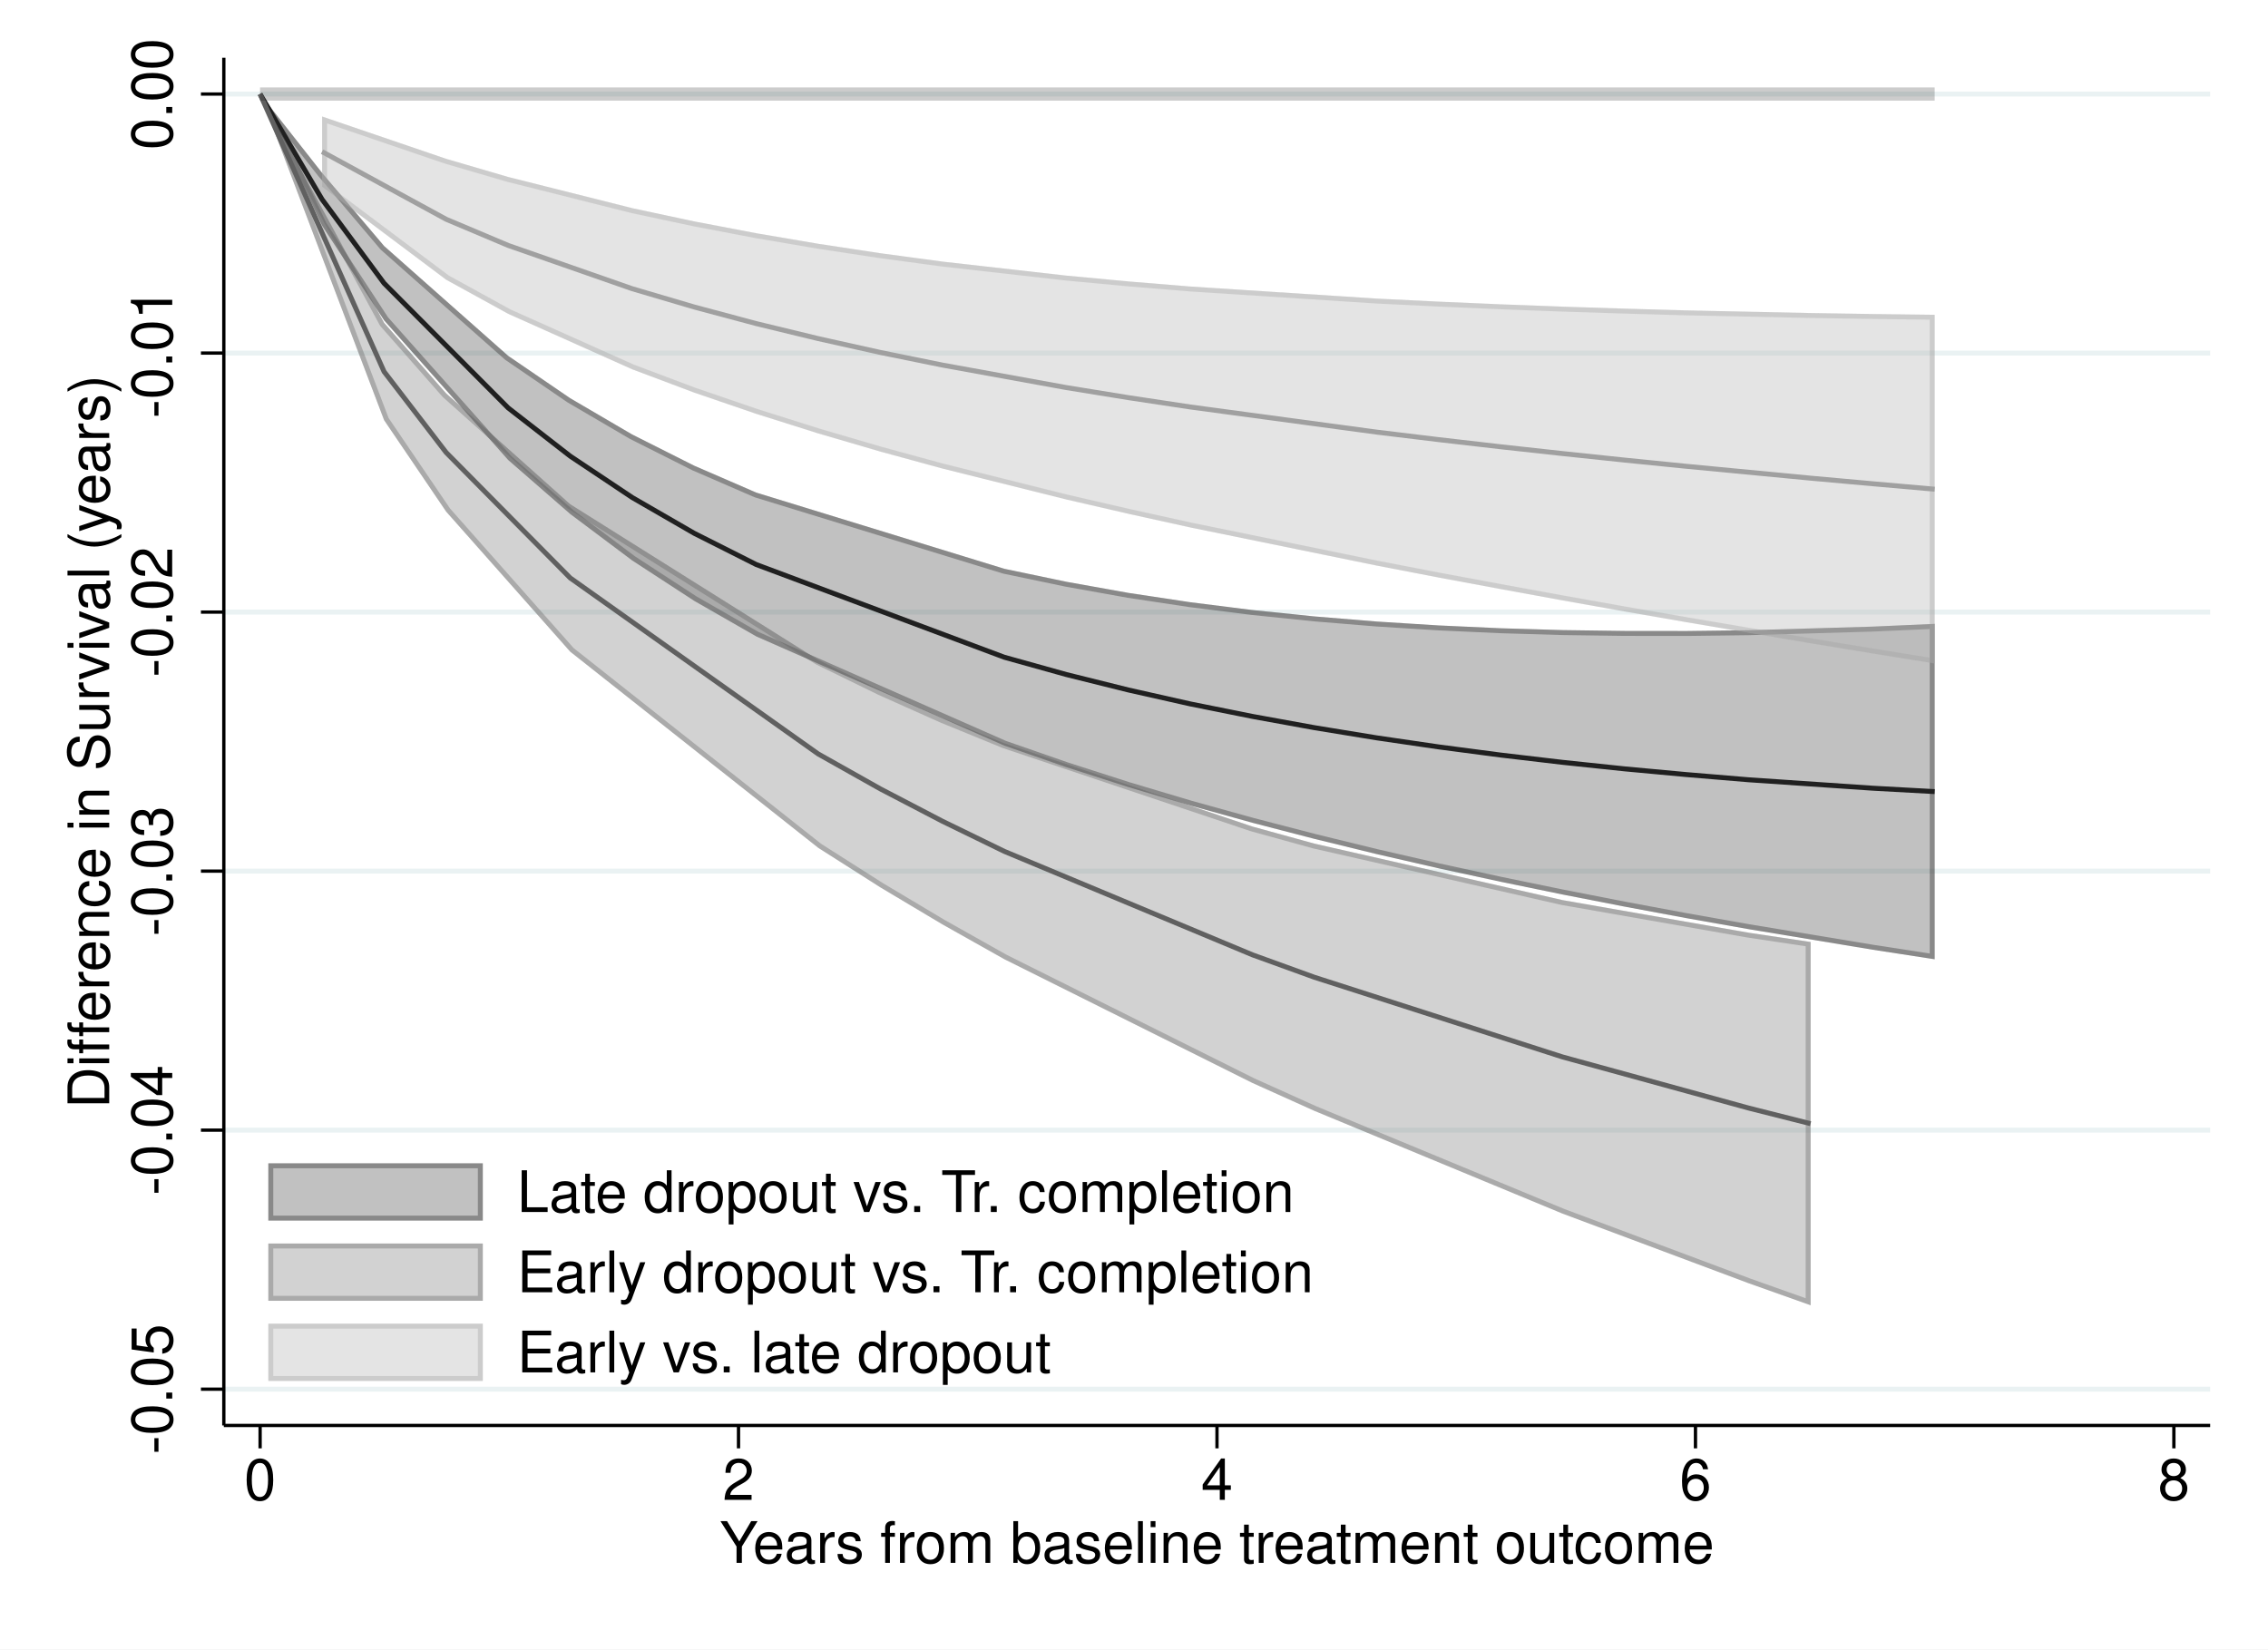
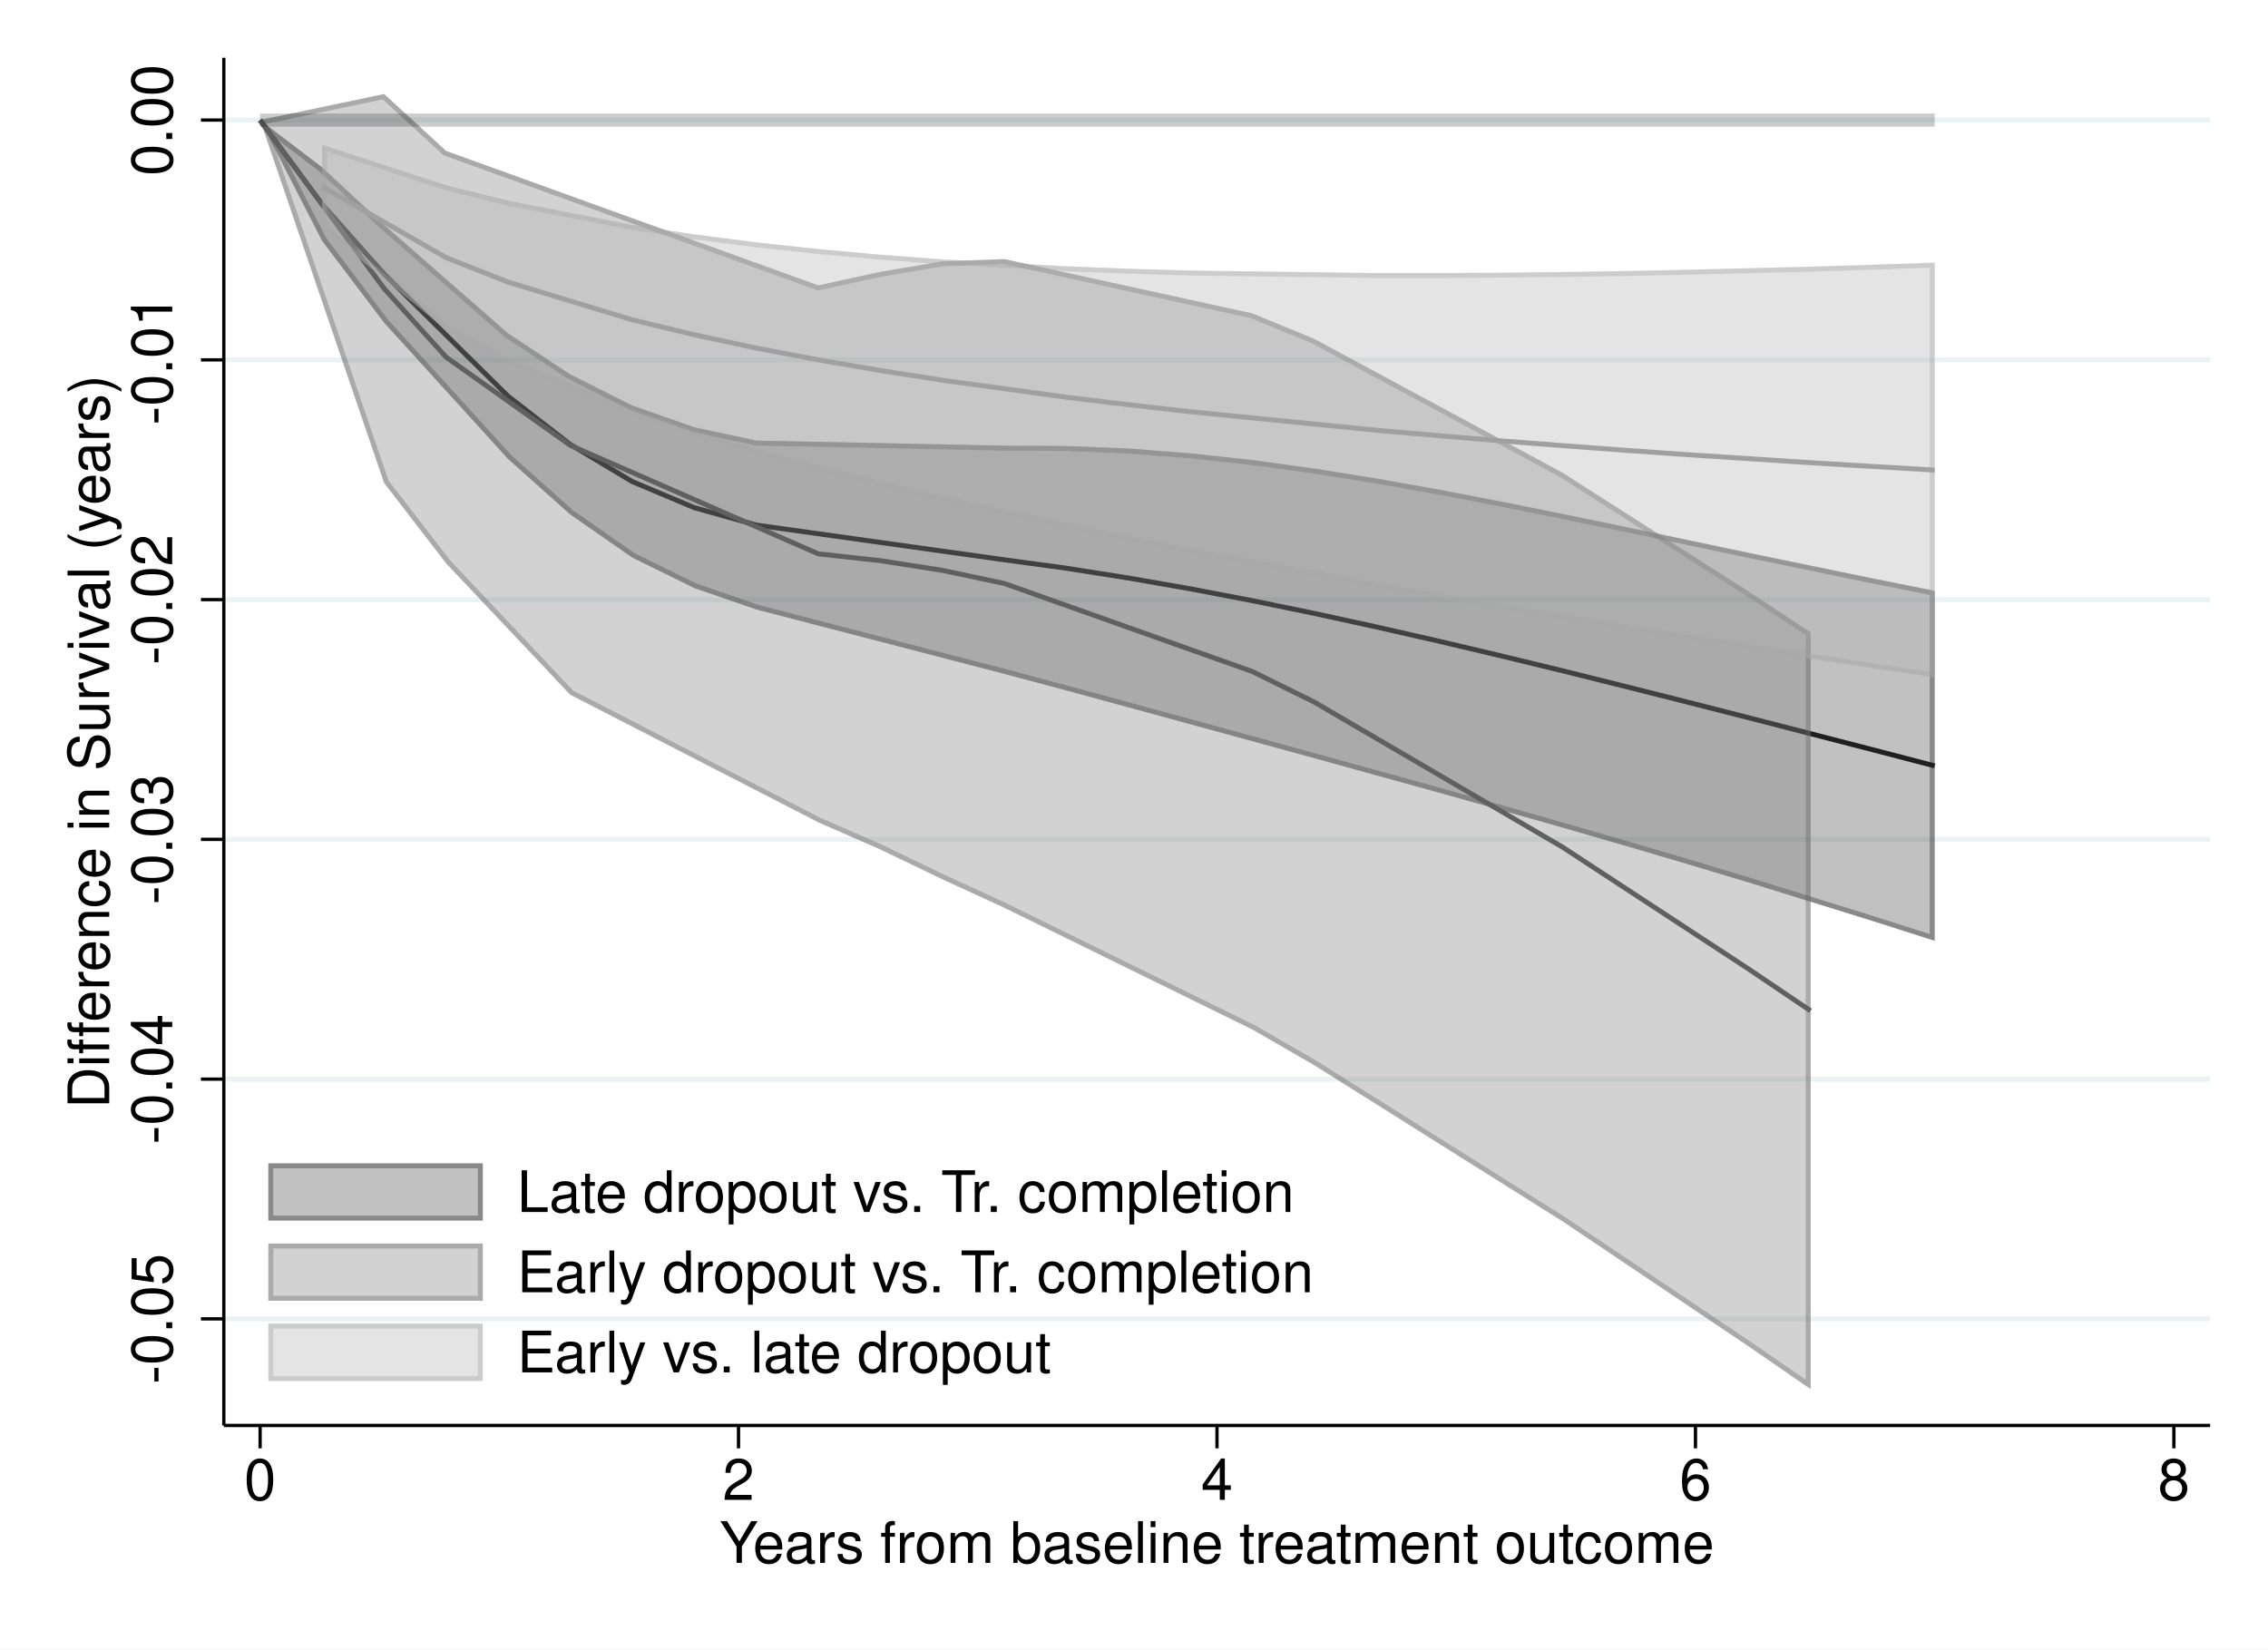
<svg xmlns="http://www.w3.org/2000/svg" xmlns:xlink="http://www.w3.org/1999/xlink" version="1.1" width="5.50in" height="4.00in" viewBox="0 0 3960 2880">
  <rect x="0" y="0" width="3960" height="2880" style="fill:#FFFFFF;stroke:none" />
  <rect x="0.00" y="0.00" width="3959.88" height="2880.00" style="fill:#FFFFFF" />
  <rect x="2.88" y="2.88" width="3954.12" height="2874.24" style="fill:none;stroke:#FFFFFF;stroke-width:5.76" />
  <rect x="390.80" y="100.86" width="3468.22" height="2388.33" style="fill:#FFFFFF" />
  <rect x="393.68" y="103.74" width="3462.46" height="2382.57" style="fill:none;stroke:#FFFFFF;stroke-width:5.76" />
-   <line x1="390.80" y1="2425.82" x2="3859.02" y2="2425.82" style="stroke:#EAF2F3;stroke-width:8.64" />
-   <line x1="390.80" y1="1973.50" x2="3859.02" y2="1973.50" style="stroke:#EAF2F3;stroke-width:8.64" />
-   <line x1="390.80" y1="1521.18" x2="3859.02" y2="1521.18" style="stroke:#EAF2F3;stroke-width:8.64" />
-   <line x1="390.80" y1="1068.86" x2="3859.02" y2="1068.86" style="stroke:#EAF2F3;stroke-width:8.64" />
-   <line x1="390.80" y1="616.54" x2="3859.02" y2="616.54" style="stroke:#EAF2F3;stroke-width:8.64" />
-   <line x1="390.80" y1="164.22" x2="3859.02" y2="164.22" style="stroke:#EAF2F3;stroke-width:8.64" />
+   <line x1="390.80" y1="2303.06" x2="3859.02" y2="2303.06" style="stroke:#EAF2F3;stroke-width:8.64" />
+   <line x1="390.80" y1="1884.40" x2="3859.02" y2="1884.40" style="stroke:#EAF2F3;stroke-width:8.64" />
+   <line x1="390.80" y1="1465.74" x2="3859.02" y2="1465.74" style="stroke:#EAF2F3;stroke-width:8.64" />
+   <line x1="390.80" y1="1047.08" x2="3859.02" y2="1047.08" style="stroke:#EAF2F3;stroke-width:8.64" />
+   <line x1="390.80" y1="628.42" x2="3859.02" y2="628.42" style="stroke:#EAF2F3;stroke-width:8.64" />
+   <line x1="390.80" y1="209.64" x2="3859.02" y2="209.64" style="stroke:#EAF2F3;stroke-width:8.64" />
  <defs>
-     <path id="path_MWyYFChA" d="M454.16 164.22 L454.16 164.22 L562.44 394.03 L670.73 559.49 L887.29 803.16 L995.57 897.46 L1103.85 978.65 L1212.13 1049.19 L1320.54 1111.31 L1753.66 1302.01 L1861.94 1339.64 L1970.22 1374.41 L2078.51 1406.71 L2186.79 1436.78 L2295.07 1464.87 L2403.35 1491.36 L2511.63 1516.23 L2620.03 1539.75 L2728.32 1562.02 L2836.60 1583.18 L2944.88 1603.36 L3053.16 1622.54 L3269.72 1658.43 L3378.00 1675.13 L3378.00 1089.41 L3269.72 1094.23 L3053.16 1100.54 L2944.88 1101.90 L2836.60 1101.78 L2728.32 1100.30 L2620.03 1097.08 L2511.63 1092.13 L2403.35 1085.32 L2295.07 1076.41 L2186.79 1065.27 L2078.51 1051.66 L1970.22 1035.32 L1861.94 1015.90 L1753.66 993.25 L1320.54 860.21 L1212.13 813.19 L1103.85 758.73 L995.57 695.37 L887.29 621.37 L670.73 429.67 L562.44 301.96 L454.16 164.22 L454.16 164.22 Z" stroke-linejoin="round" />
+     <path id="path_VYRkDLLo" d="M454.16 209.64 L454.16 209.64 L562.44 420.64 L670.73 563.58 L887.29 801.68 L995.57 898.33 L1103.85 973.57 L1212.13 1026.79 L1320.54 1064.28 L1753.66 1176.78 L1861.94 1205.73 L1970.22 1235.19 L2078.51 1264.76 L2186.79 1294.34 L2295.07 1324.04 L2403.35 1353.99 L2511.63 1383.94 L2620.03 1414.38 L2728.32 1445.20 L2836.60 1476.51 L2944.88 1508.44 L3053.16 1540.98 L3269.72 1608.31 L3378.00 1642.83 L3378.00 1031.74 L3269.72 1010.08 L3053.16 965.40 L2944.88 942.63 L2836.60 919.86 L2728.32 897.46 L2620.03 875.68 L2511.63 854.89 L2403.35 835.59 L2295.07 818.26 L2186.79 803.41 L2078.51 791.65 L1970.22 783.24 L1861.94 778.78 L1753.66 778.29 L1320.54 769.38 L1212.13 746.11 L1103.85 708.12 L995.57 653.67 L887.29 582.26 L670.73 392.92 L562.44 292.18 L454.16 209.64 L454.16 209.64 Z" stroke-linejoin="round" />
  </defs>
  <defs>
-     <clipPath id="clipPath_wcgjZtrs">
-       <use xlink:href="#path_MWyYFChA" />
+     <clipPath id="clipPath_BXJcOiLV">
+       <use xlink:href="#path_VYRkDLLo" />
    </clipPath>
  </defs>
-   <use xlink:href="#path_MWyYFChA" style="stroke:none;fill:#4D4D4D;fill-opacity:0.35" />
-   <use xlink:href="#path_MWyYFChA" style="fill:none;stroke:#202020;stroke-opacity:0.35;stroke-width:17.28" clip-path="url(#clipPath_wcgjZtrs)" />
-   <path d=" M454.04 164.22 L562.32 348.12 L670.60 494.64 L887.29 712.33 L995.57 796.48 L1103.85 868.75 L1212.13 931.25 L1320.41 985.82 L1753.54 1147.69 L1861.82 1177.89 L1970.22 1204.87 L2078.51 1229.25 L2186.79 1251.03 L2295.07 1270.70 L2403.35 1288.40 L2511.63 1304.24 L2619.91 1318.47 L2728.19 1331.22 L2836.47 1342.61 L2944.76 1352.63 L3053.04 1361.66 L3269.72 1376.39 L3378.00 1382.33" stroke-linejoin="round" style="fill:none;stroke:#202020;stroke-width:8.64" />
+   <use xlink:href="#path_VYRkDLLo" style="stroke:none;fill:#4D4D4D;fill-opacity:0.35" />
+   <use xlink:href="#path_VYRkDLLo" style="fill:none;stroke:#202020;stroke-opacity:0.35;stroke-width:17.28" clip-path="url(#clipPath_BXJcOiLV)" />
+   <path d=" M454.04 209.76 L562.32 356.53 L670.60 478.31 L887.29 692.03 L995.57 776.06 L1103.85 840.91 L1212.13 886.45 L1320.41 916.89 L1753.54 977.53 L1861.82 992.26 L1970.22 1009.34 L2078.51 1028.27 L2186.79 1048.94 L2295.07 1071.21 L2403.35 1094.85 L2511.63 1119.48 L2619.91 1145.09 L2728.19 1171.33 L2836.47 1198.31 L2944.76 1225.66 L3053.04 1253.26 L3269.72 1309.19 L3378.00 1337.41" stroke-linejoin="round" style="fill:none;stroke:#202020;stroke-width:8.64" />
  <defs>
-     <path id="path_ksnlkFJg" d="M454.16 164.22 L454.16 164.22 L670.73 733.86 L779.01 893.38 L995.57 1137.92 L1428.82 1480.59 L1537.10 1549.52 L1645.38 1614.12 L1753.66 1675.01 L2186.79 1891.08 L2295.07 1939.84 L2728.32 2119.28 L3053.16 2240.81 L3161.44 2279.30 L3161.44 1644.94 L3053.16 1628.72 L2728.32 1571.80 L2295.07 1473.17 L2186.79 1443.34 L1753.66 1298.05 L1645.38 1253.75 L1537.10 1205.36 L1428.82 1152.52 L995.57 880.51 L779.01 686.96 L670.73 563.82 L454.16 164.22 L454.16 164.22 Z" stroke-linejoin="round" />
+     <path id="path_HpnlCLyx" d="M454.16 209.64 L454.16 209.64 L670.73 843.38 L779.01 983.72 L995.57 1213.04 L1428.82 1435.92 L1537.10 1483.31 L1645.38 1535.41 L1753.66 1585.16 L2186.79 1797.77 L2295.07 1860.27 L2728.32 2132.77 L3053.16 2351.08 L3161.44 2425.82 L3161.44 1104.26 L3053.16 1032.97 L2728.32 825.56 L2295.07 591.91 L2186.79 547.36 L1753.66 452.44 L1645.38 456.40 L1537.10 474.72 L1428.82 498.36 L995.57 341.81 L779.01 263.60 L670.73 164.22 L454.16 209.64 L454.16 209.64 Z" stroke-linejoin="round" />
  </defs>
  <defs>
-     <clipPath id="clipPath_tjQAuZwu">
-       <use xlink:href="#path_ksnlkFJg" />
+     <clipPath id="clipPath_dvNcxVnB">
+       <use xlink:href="#path_HpnlCLyx" />
    </clipPath>
  </defs>
-   <use xlink:href="#path_ksnlkFJg" style="stroke:none;fill:#808080;fill-opacity:0.35" />
-   <use xlink:href="#path_ksnlkFJg" style="fill:none;stroke:#606060;stroke-opacity:0.35;stroke-width:17.28" clip-path="url(#clipPath_tjQAuZwu)" />
-   <path d=" M454.04 164.22 L670.60 648.97 L779.01 790.17 L995.57 1009.21 L1428.69 1316.62 L1536.97 1377.50 L1645.26 1433.94 L1753.54 1486.66 L2186.79 1667.34 L2295.07 1706.57 L2728.19 1845.67 L3053.04 1934.89 L3161.32 1962.24" stroke-linejoin="round" style="fill:none;stroke:#606060;stroke-width:8.64" />
+   <use xlink:href="#path_HpnlCLyx" style="stroke:none;fill:#808080;fill-opacity:0.35" />
+   <use xlink:href="#path_HpnlCLyx" style="fill:none;stroke:#606060;stroke-opacity:0.35;stroke-width:17.28" clip-path="url(#clipPath_dvNcxVnB)" />
+   <path d=" M454.04 209.76 L670.60 503.80 L779.01 623.72 L995.57 777.55 L1428.69 967.14 L1536.97 979.02 L1645.26 995.97 L1753.54 1018.87 L2186.79 1172.69 L2295.07 1226.15 L2728.19 1479.23 L3053.04 1692.09 L3161.32 1765.10" stroke-linejoin="round" style="fill:none;stroke:#606060;stroke-width:8.64" />
  <defs>
-     <path id="path_CvEvfaZF" d="M562.44 325.97 L562.44 325.97 L779.01 488.46 L887.29 547.98 L1103.85 644.88 L1212.13 685.60 L1320.54 722.72 L1428.82 756.88 L1537.10 788.56 L1645.38 818.14 L1861.94 872.22 L1970.22 897.22 L2078.51 921.10 L2403.35 987.56 L2511.63 1008.47 L2620.03 1028.64 L2728.32 1048.44 L2836.60 1067.75 L2944.88 1086.56 L3161.44 1123.31 L3269.72 1141.13 L3378.00 1158.58 L3378.00 549.71 L3269.72 548.35 L3161.44 546.62 L2944.88 542.04 L2836.60 538.95 L2728.32 535.48 L2620.03 531.40 L2511.63 526.70 L2403.35 521.38 L2078.51 500.34 L1970.22 491.43 L1861.94 481.28 L1645.38 456.78 L1537.10 442.17 L1428.82 425.71 L1320.54 407.27 L1212.13 386.61 L1103.85 363.47 L887.29 309.01 L779.01 277.33 L562.44 203.45 L562.44 325.97 Z" stroke-linejoin="round" />
+     <path id="path_UCOFaaLO" d="M562.44 398.49 L562.44 398.49 L779.01 576.32 L887.29 634.73 L1103.85 723.96 L1212.13 759.97 L1320.54 792.27 L1428.82 821.73 L1537.10 849.08 L1645.38 874.69 L1861.94 922.09 L1970.22 944.24 L2078.51 965.53 L2403.35 1025.67 L2511.63 1044.61 L2620.03 1063.17 L2728.32 1081.24 L2836.60 1098.93 L2944.88 1116.38 L3161.44 1150.29 L3269.72 1166.75 L3378.00 1182.96 L3378.00 458.63 L3269.72 462.34 L3161.44 465.69 L2944.88 471.13 L2836.60 473.36 L2728.32 474.97 L2620.03 476.20 L2511.63 476.82 L2403.35 476.82 L2078.51 472.49 L1970.22 469.27 L1861.94 465.07 L1645.38 452.94 L1537.10 444.77 L1428.82 434.87 L1320.54 423.24 L1212.13 409.25 L1103.85 392.79 L887.29 350.47 L779.01 323.49 L562.44 252.83 L562.44 398.49 Z" stroke-linejoin="round" />
  </defs>
  <defs>
-     <clipPath id="clipPath_hZniIRdL">
-       <use xlink:href="#path_CvEvfaZF" />
+     <clipPath id="clipPath_DxmzIAFN">
+       <use xlink:href="#path_UCOFaaLO" />
    </clipPath>
  </defs>
-   <use xlink:href="#path_CvEvfaZF" style="stroke:none;fill:#B3B3B3;fill-opacity:0.35" />
-   <use xlink:href="#path_CvEvfaZF" style="fill:none;stroke:#A0A0A0;stroke-opacity:0.35;stroke-width:17.28" clip-path="url(#clipPath_hZniIRdL)" />
-   <path d=" M562.32 264.83 L779.01 382.89 L887.29 428.56 L1103.85 504.17 L1212.13 536.10 L1320.41 565.06 L1428.69 591.30 L1536.97 615.43 L1645.26 637.46 L1861.82 676.81 L1970.22 694.38 L2078.51 710.72 L2403.35 754.53 L2511.63 767.65 L2619.91 780.14 L2728.19 792.02 L2836.47 803.41 L2944.76 814.30 L3161.32 834.97 L3269.72 844.74 L3378.00 854.27" stroke-linejoin="round" style="fill:none;stroke:#A0A0A0;stroke-width:8.64" />
-   <path d=" M454.04 164.22 L562.32 164.22 L670.60 164.22 L779.01 164.22 L887.29 164.22 L995.57 164.22 L1103.85 164.22 L1212.13 164.22 L1320.41 164.22 L1428.69 164.22 L1536.97 164.22 L1645.26 164.22 L1753.54 164.22 L1861.82 164.22 L1970.22 164.22 L2078.51 164.22 L2186.79 164.22 L2295.07 164.22 L2403.35 164.22 L2511.63 164.22 L2619.91 164.22 L2728.19 164.22 L2836.47 164.22 L2944.76 164.22 L3053.04 164.22 L3161.32 164.22 L3269.72 164.22 L3378.00 164.22" stroke-linejoin="round" style="fill:none;stroke:#000000;stroke-opacity:0.20;stroke-width:23.04" />
+   <use xlink:href="#path_UCOFaaLO" style="stroke:none;fill:#B3B3B3;fill-opacity:0.35" />
+   <use xlink:href="#path_UCOFaaLO" style="fill:none;stroke:#A0A0A0;stroke-opacity:0.35;stroke-width:17.28" clip-path="url(#clipPath_DxmzIAFN)" />
+   <path d=" M562.32 325.72 L779.01 449.97 L887.29 492.66 L1103.85 558.50 L1212.13 584.61 L1320.41 607.76 L1428.69 628.42 L1536.97 646.99 L1645.26 663.94 L1861.82 693.64 L1970.22 706.76 L2078.51 719.01 L2403.35 751.31 L2511.63 760.72 L2619.91 769.75 L2728.19 778.16 L2836.47 786.21 L2944.76 793.88 L3161.32 807.99 L3269.72 814.55 L3378.00 820.86" stroke-linejoin="round" style="fill:none;stroke:#A0A0A0;stroke-width:8.64" />
+   <path d=" M454.04 209.76 L562.32 209.76 L670.60 209.76 L779.01 209.76 L887.29 209.76 L995.57 209.76 L1103.85 209.76 L1212.13 209.76 L1320.41 209.76 L1428.69 209.76 L1536.97 209.76 L1645.26 209.76 L1753.54 209.76 L1861.82 209.76 L1970.22 209.76 L2078.51 209.76 L2186.79 209.76 L2295.07 209.76 L2403.35 209.76 L2511.63 209.76 L2619.91 209.76 L2728.19 209.76 L2836.47 209.76 L2944.76 209.76 L3053.04 209.76 L3161.32 209.76 L3269.72 209.76 L3378.00 209.76" stroke-linejoin="round" style="fill:none;stroke:#000000;stroke-opacity:0.20;stroke-width:23.04" />
  <line x1="390.80" y1="2489.19" x2="390.80" y2="100.86" style="stroke:#000000;stroke-width:5.76" />
-   <line x1="390.80" y1="2425.82" x2="350.83" y2="2425.82" style="stroke:#000000;stroke-width:5.76" />
-   <text x="300.72" y="2425.82" style="font-family:'Helvetica';font-size:99.99px;fill:#000000" transform="rotate(-90 300.72,2425.82)" text-anchor="middle">-0.05</text>
-   <line x1="390.80" y1="1973.50" x2="350.83" y2="1973.50" style="stroke:#000000;stroke-width:5.76" />
-   <text x="300.72" y="1973.50" style="font-family:'Helvetica';font-size:99.99px;fill:#000000" transform="rotate(-90 300.72,1973.50)" text-anchor="middle">-0.04</text>
-   <line x1="390.80" y1="1521.18" x2="350.83" y2="1521.18" style="stroke:#000000;stroke-width:5.76" />
-   <text x="300.72" y="1521.18" style="font-family:'Helvetica';font-size:99.99px;fill:#000000" transform="rotate(-90 300.72,1521.18)" text-anchor="middle">-0.03</text>
-   <line x1="390.80" y1="1068.86" x2="350.83" y2="1068.86" style="stroke:#000000;stroke-width:5.76" />
-   <text x="300.72" y="1068.86" style="font-family:'Helvetica';font-size:99.99px;fill:#000000" transform="rotate(-90 300.72,1068.86)" text-anchor="middle">-0.02</text>
-   <line x1="390.80" y1="616.54" x2="350.83" y2="616.54" style="stroke:#000000;stroke-width:5.76" />
-   <text x="300.72" y="616.54" style="font-family:'Helvetica';font-size:99.99px;fill:#000000" transform="rotate(-90 300.72,616.54)" text-anchor="middle">-0.01</text>
-   <line x1="390.80" y1="164.22" x2="350.83" y2="164.22" style="stroke:#000000;stroke-width:5.76" />
-   <text x="300.72" y="164.22" style="font-family:'Helvetica';font-size:99.99px;fill:#000000" transform="rotate(-90 300.72,164.22)" text-anchor="middle">0.00</text>
+   <line x1="390.80" y1="2303.06" x2="350.83" y2="2303.06" style="stroke:#000000;stroke-width:5.76" />
+   <text x="300.72" y="2303.06" style="font-family:'Helvetica';font-size:99.99px;fill:#000000" transform="rotate(-90 300.72,2303.06)" text-anchor="middle">-0.05</text>
+   <line x1="390.80" y1="1884.40" x2="350.83" y2="1884.40" style="stroke:#000000;stroke-width:5.76" />
+   <text x="300.72" y="1884.40" style="font-family:'Helvetica';font-size:99.99px;fill:#000000" transform="rotate(-90 300.72,1884.40)" text-anchor="middle">-0.04</text>
+   <line x1="390.80" y1="1465.74" x2="350.83" y2="1465.74" style="stroke:#000000;stroke-width:5.76" />
+   <text x="300.72" y="1465.74" style="font-family:'Helvetica';font-size:99.99px;fill:#000000" transform="rotate(-90 300.72,1465.74)" text-anchor="middle">-0.03</text>
+   <line x1="390.80" y1="1047.08" x2="350.83" y2="1047.08" style="stroke:#000000;stroke-width:5.76" />
+   <text x="300.72" y="1047.08" style="font-family:'Helvetica';font-size:99.99px;fill:#000000" transform="rotate(-90 300.72,1047.08)" text-anchor="middle">-0.02</text>
+   <line x1="390.80" y1="628.42" x2="350.83" y2="628.42" style="stroke:#000000;stroke-width:5.76" />
+   <text x="300.72" y="628.42" style="font-family:'Helvetica';font-size:99.99px;fill:#000000" transform="rotate(-90 300.72,628.42)" text-anchor="middle">-0.01</text>
+   <line x1="390.80" y1="209.64" x2="350.83" y2="209.64" style="stroke:#000000;stroke-width:5.76" />
+   <text x="300.72" y="209.64" style="font-family:'Helvetica';font-size:99.99px;fill:#000000" transform="rotate(-90 300.72,209.64)" text-anchor="middle">0.00</text>
  <text x="190.71" y="1294.96" style="font-family:'Helvetica';font-size:99.99px;fill:#000000" transform="rotate(-90 190.71,1294.96)" text-anchor="middle">Difference in Survival (years)</text>
  <line x1="390.80" y1="2489.19" x2="3859.02" y2="2489.19" style="stroke:#000000;stroke-width:5.76" />
  <line x1="454.16" y1="2489.19" x2="454.16" y2="2529.16" style="stroke:#000000;stroke-width:5.76" />
  <text x="454.16" y="2619.14" style="font-family:'Helvetica';font-size:99.99px;fill:#000000" text-anchor="middle">0</text>
  <line x1="1289.47" y1="2489.19" x2="1289.47" y2="2529.16" style="stroke:#000000;stroke-width:5.76" />
  <text x="1289.47" y="2619.14" style="font-family:'Helvetica';font-size:99.99px;fill:#000000" text-anchor="middle">2</text>
  <line x1="2124.91" y1="2489.19" x2="2124.91" y2="2529.16" style="stroke:#000000;stroke-width:5.76" />
  <text x="2124.91" y="2619.14" style="font-family:'Helvetica';font-size:99.99px;fill:#000000" text-anchor="middle">4</text>
  <line x1="2960.35" y1="2489.19" x2="2960.35" y2="2529.16" style="stroke:#000000;stroke-width:5.76" />
  <text x="2960.35" y="2619.14" style="font-family:'Helvetica';font-size:99.99px;fill:#000000" text-anchor="middle">6</text>
  <line x1="3795.66" y1="2489.19" x2="3795.66" y2="2529.16" style="stroke:#000000;stroke-width:5.76" />
  <text x="3795.66" y="2619.14" style="font-family:'Helvetica';font-size:99.99px;fill:#000000" text-anchor="middle">8</text>
  <text x="2124.91" y="2729.16" style="font-family:'Helvetica';font-size:99.99px;fill:#000000" text-anchor="middle">Years from baseline treatment outcome</text>
  <rect x="468.52" y="2031.42" width="374.47" height="99.99" style="fill:#4D4D4D;fill-opacity:0.35" />
  <rect x="472.84" y="2035.74" width="365.83" height="91.35" style="fill:none;stroke:#202020;stroke-opacity:0.35;stroke-width:8.64" />
  <rect x="468.52" y="2171.51" width="374.47" height="99.99" style="fill:#808080;fill-opacity:0.35" />
  <rect x="472.84" y="2175.83" width="365.83" height="91.35" style="fill:none;stroke:#606060;stroke-opacity:0.35;stroke-width:8.64" />
  <rect x="468.52" y="2311.47" width="374.47" height="99.99" style="fill:#B3B3B3;fill-opacity:0.35" />
  <rect x="472.84" y="2315.79" width="365.83" height="91.35" style="fill:none;stroke:#A0A0A0;stroke-opacity:0.35;stroke-width:8.64" />
  <text x="902.88" y="2116.44" style="font-family:'Helvetica';font-size:99.99px;fill:#000000">Late dropout vs. Tr. completion</text>
  <text x="902.88" y="2256.53" style="font-family:'Helvetica';font-size:99.99px;fill:#000000">Early dropout vs. Tr. completion</text>
  <text x="902.88" y="2396.50" style="font-family:'Helvetica';font-size:99.99px;fill:#000000">Early vs. late dropout</text>
</svg>
